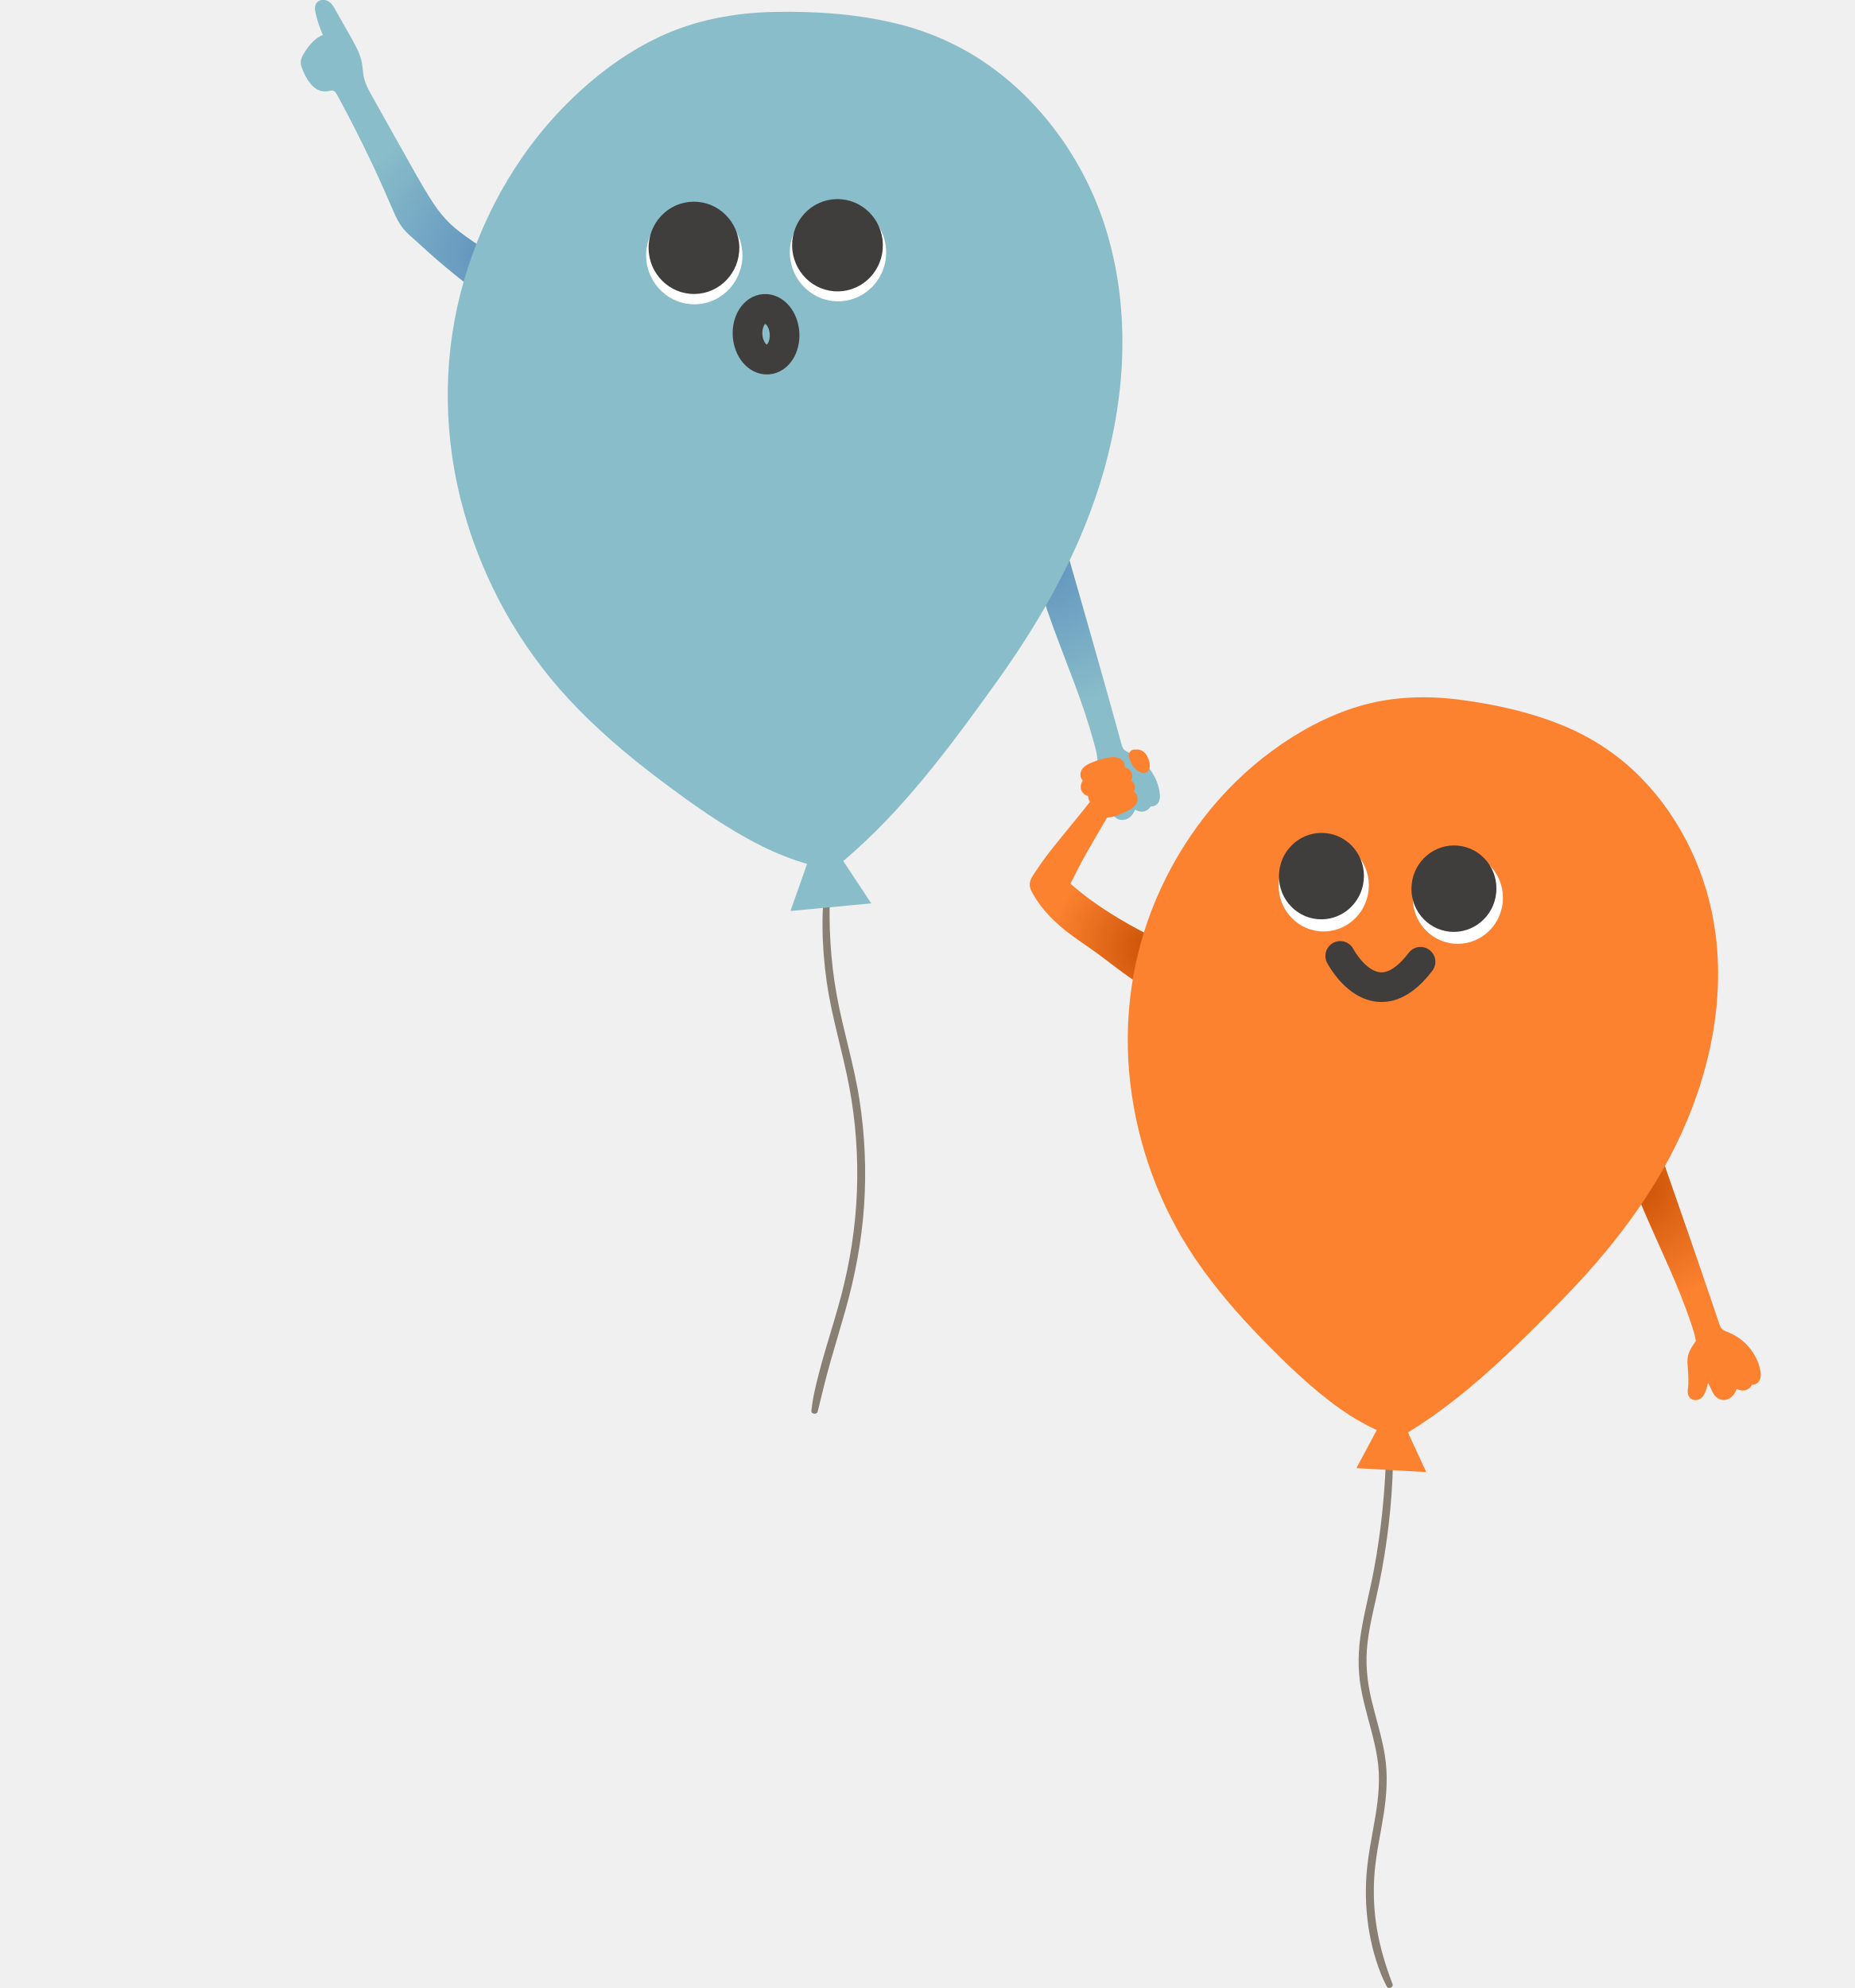
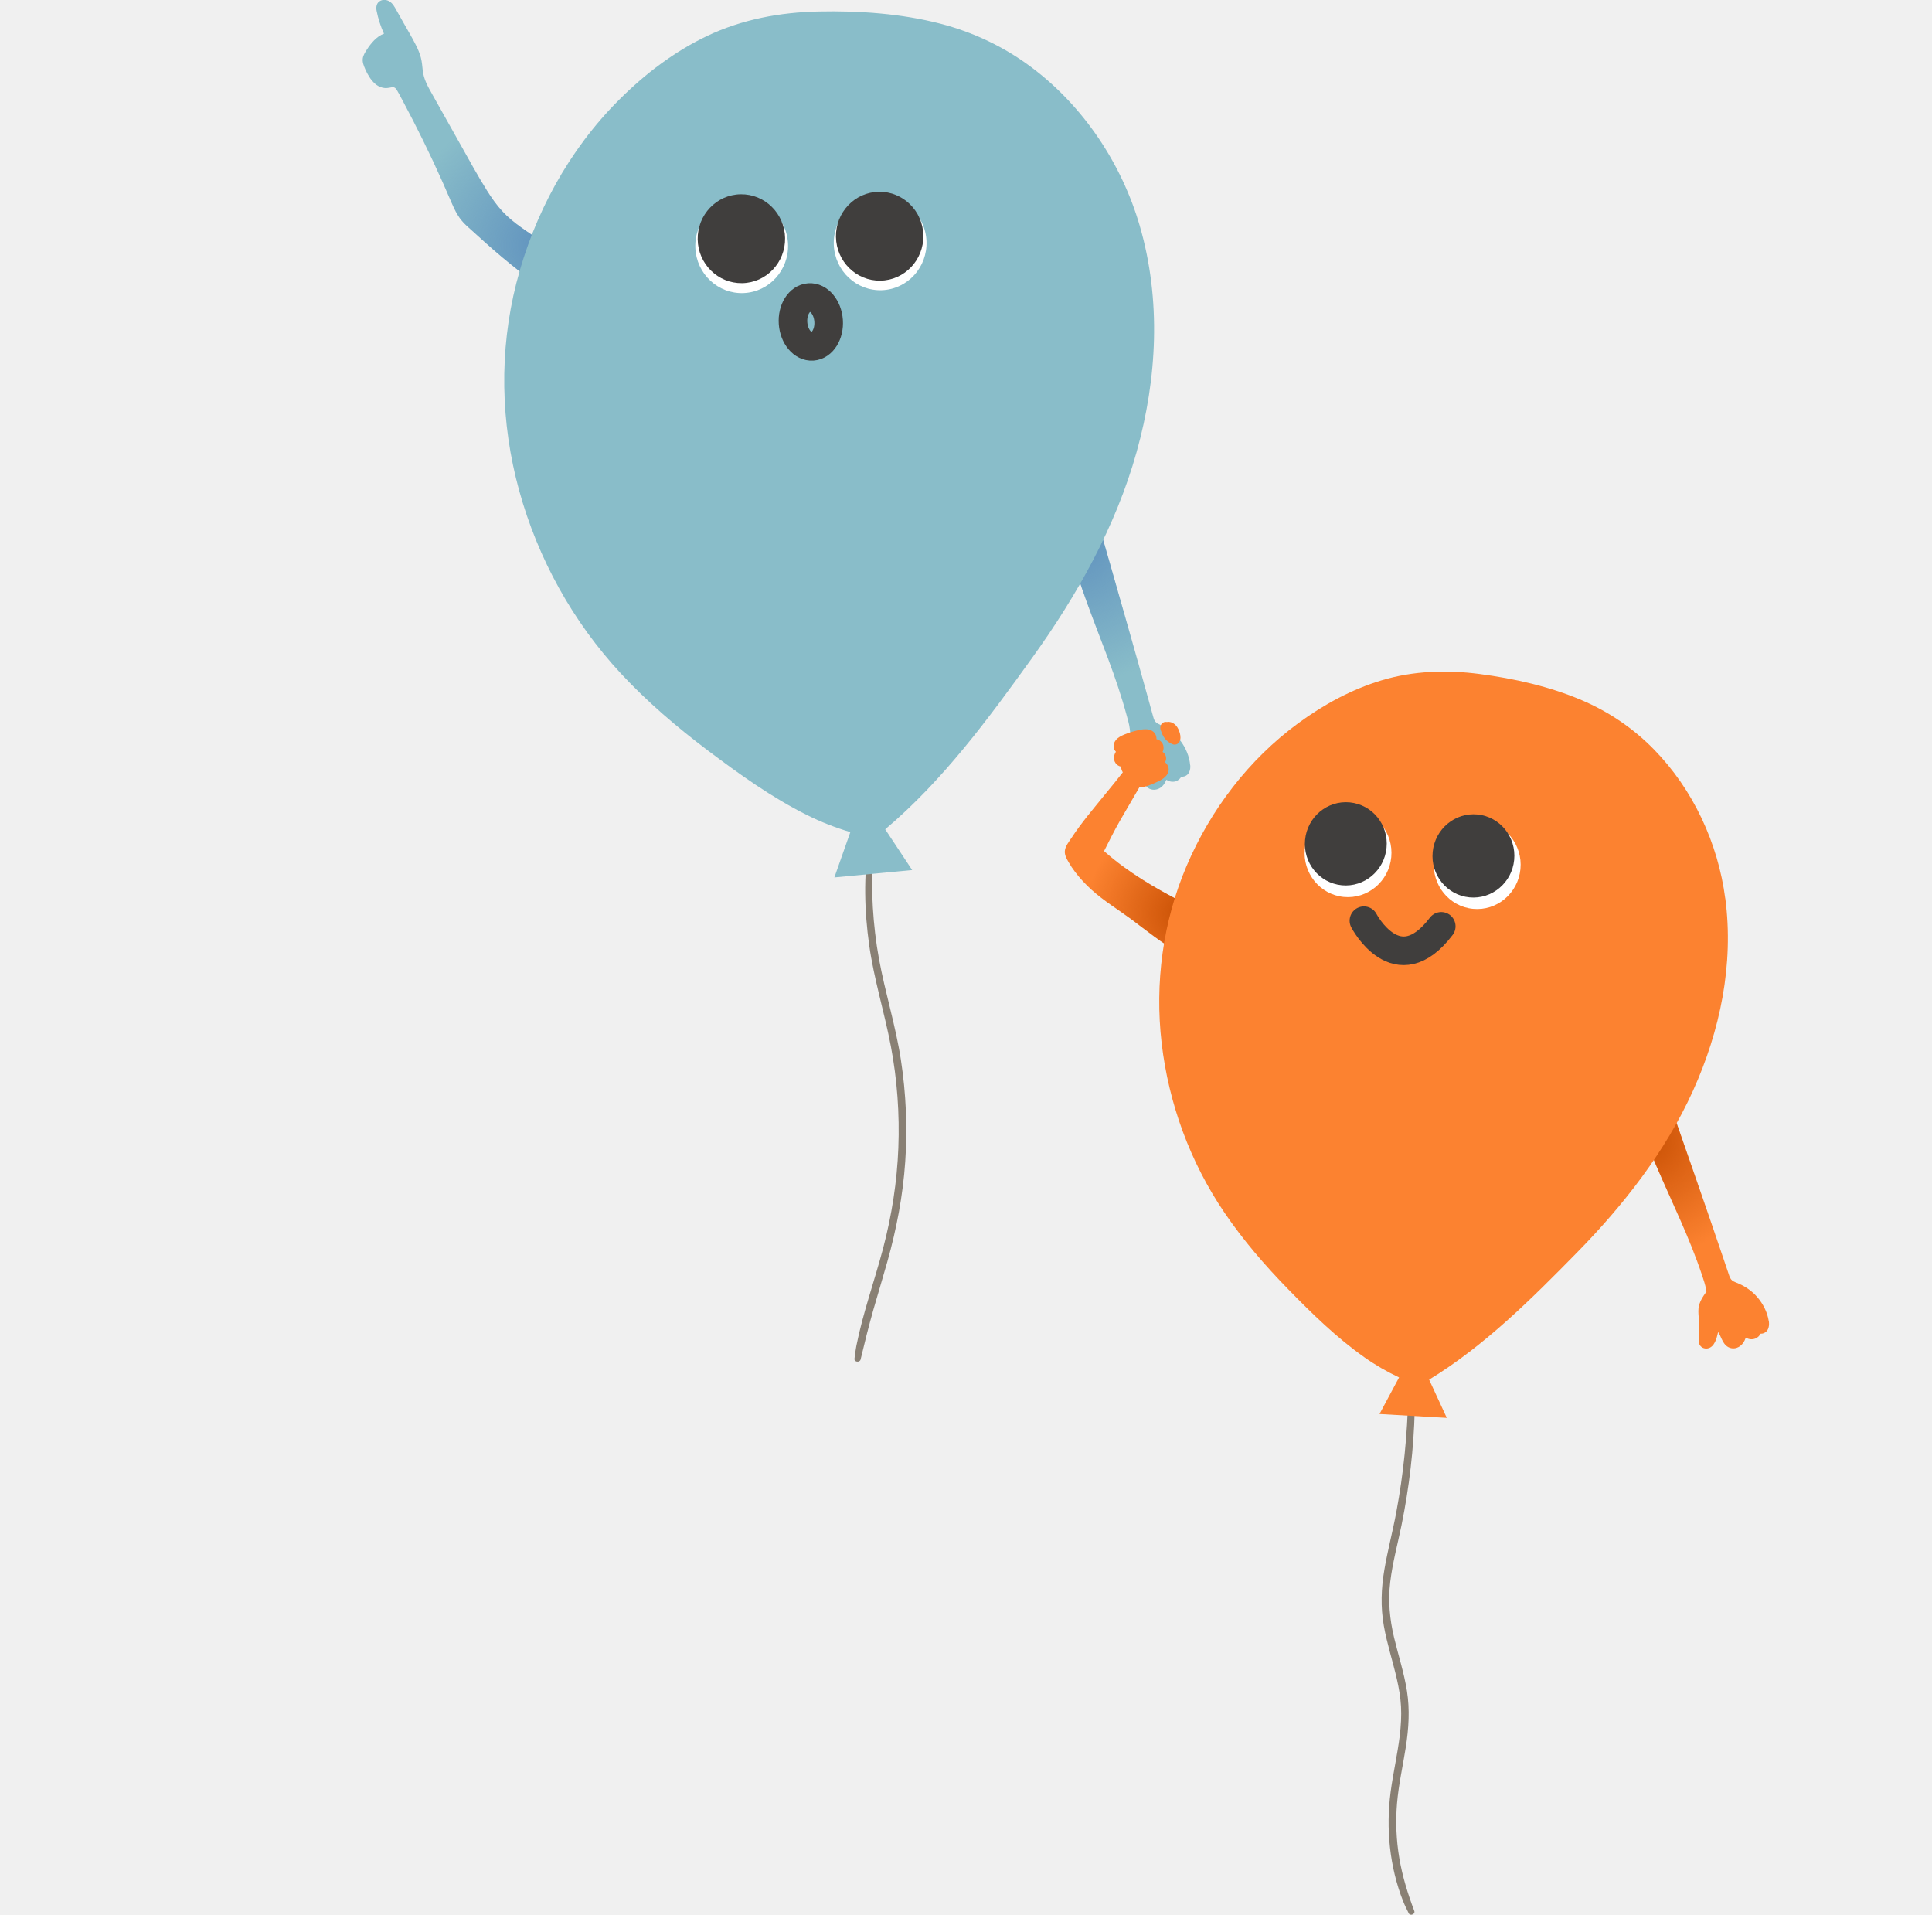
- <svg xmlns="http://www.w3.org/2000/svg" width="125" height="134" viewBox="0 0 125 134" fill="none">
+ <svg xmlns="http://www.w3.org/2000/svg" width="112" height="111" viewBox="0 0 125 134" fill="none">
  <g clip-path="url(#clip0_2_768)">
    <path d="M55.703 58.936C55.324 61.317 55.392 63.758 55.725 66.141C56.06 68.536 56.791 70.841 57.241 73.211C57.685 75.555 57.858 77.949 57.766 80.333C57.674 82.705 57.306 85.054 56.702 87.351C56.098 89.641 55.283 91.887 54.823 94.211C54.766 94.5 54.734 94.794 54.696 95.085C54.663 95.328 55.067 95.376 55.124 95.141C55.4 93.99 55.684 92.839 56.006 91.701C56.331 90.56 56.68 89.425 57 88.284C57.642 85.995 58.086 83.668 58.248 81.295C58.41 78.912 58.305 76.517 57.942 74.155C57.577 71.774 56.843 69.471 56.41 67.104C55.976 64.728 55.849 62.293 55.963 59.883C55.976 59.581 55.984 59.281 56.001 58.979C56.009 58.809 55.727 58.766 55.7 58.939L55.703 58.936Z" fill="#898074" />
    <path d="M93.431 93.556C93.512 94.912 93.48 96.285 93.45 97.641C93.42 99.019 93.336 100.392 93.198 101.761C93.06 103.12 92.868 104.474 92.616 105.817C92.365 107.165 92.01 108.494 91.78 109.845C91.555 111.161 91.509 112.461 91.742 113.779C91.964 115.041 92.37 116.26 92.654 117.509C92.798 118.14 92.909 118.776 92.944 119.423C92.979 120.094 92.938 120.771 92.86 121.437C92.7 122.772 92.391 124.083 92.216 125.415C91.88 127.963 92.142 130.643 93.087 133.043C93.201 133.334 93.345 133.617 93.483 133.898C93.588 134.111 93.956 133.96 93.873 133.736C93.418 132.539 93.039 131.304 92.825 130.042C92.611 128.777 92.559 127.483 92.665 126.205C92.776 124.881 93.076 123.581 93.28 122.268C93.483 120.955 93.567 119.652 93.358 118.334C93.158 117.069 92.757 115.848 92.459 114.602C92.151 113.313 92.031 112.037 92.189 110.719C92.348 109.371 92.711 108.052 92.982 106.725C93.25 105.404 93.464 104.072 93.618 102.732C93.929 100.027 94.019 97.28 93.767 94.567C93.734 94.23 93.694 93.893 93.664 93.556C93.65 93.41 93.426 93.408 93.434 93.556H93.431Z" fill="#898074" />
    <path d="M78.188 53.549C78.134 52.95 77.891 52.357 77.533 51.877C77.157 51.373 76.68 51.001 76.112 50.734C75.987 50.674 75.846 50.615 75.757 50.51C75.646 50.378 75.611 50.194 75.565 50.033C75.457 49.642 75.351 49.253 75.243 48.862C74.379 45.734 73.477 42.615 72.589 39.492C72.088 37.731 71.577 35.973 71.054 34.218C71.008 34.067 70.778 34.129 70.819 34.283C70.838 34.358 70.856 34.431 70.878 34.504L70.09 37.845C70.071 37.839 70.052 37.834 70.031 37.834C69.901 37.834 69.755 37.953 69.771 38.093C69.852 38.813 70.063 39.498 70.285 40.185C70.505 40.867 70.737 41.544 70.984 42.218C71.458 43.526 71.969 44.82 72.454 46.123C72.939 47.433 73.393 48.757 73.756 50.108C73.84 50.424 73.927 50.701 73.962 51.017C73.997 51.327 74.03 51.64 74.065 51.95C74.132 52.551 74.198 53.15 74.265 53.751C74.281 53.891 74.365 53.988 74.514 53.999C74.566 54.002 74.606 54.034 74.647 54.096C74.704 54.177 74.739 54.271 74.774 54.363C74.869 54.603 74.953 54.859 75.134 55.051C75.373 55.299 75.73 55.328 76.028 55.175C76.274 55.045 76.42 54.819 76.52 54.573C76.715 54.692 76.943 54.749 77.17 54.679C77.341 54.625 77.482 54.506 77.566 54.355C77.639 54.363 77.715 54.355 77.793 54.331C78.121 54.226 78.224 53.862 78.194 53.551L78.188 53.549Z" fill="#89BDC9" />
    <path d="M78.188 53.549C78.134 52.95 77.891 52.357 77.533 51.877C77.157 51.373 76.68 51.001 76.112 50.734C75.987 50.674 75.846 50.615 75.757 50.51C75.646 50.378 75.611 50.194 75.565 50.033C75.457 49.642 75.351 49.253 75.243 48.862C74.379 45.734 73.477 42.615 72.589 39.492C72.088 37.731 71.577 35.973 71.054 34.218C71.008 34.067 70.778 34.129 70.819 34.283C70.838 34.358 70.856 34.431 70.878 34.504L70.09 37.845C70.071 37.839 70.052 37.834 70.031 37.834C69.901 37.834 69.755 37.953 69.771 38.093C69.852 38.813 70.063 39.498 70.285 40.185C70.505 40.867 70.737 41.544 70.984 42.218C71.458 43.526 71.969 44.82 72.454 46.123C72.939 47.433 73.393 48.757 73.756 50.108C73.84 50.424 73.927 50.701 73.962 51.017C73.997 51.327 74.03 51.64 74.065 51.95C74.132 52.551 74.198 53.15 74.265 53.751C74.281 53.891 74.365 53.988 74.514 53.999C74.566 54.002 74.606 54.034 74.647 54.096C74.704 54.177 74.739 54.271 74.774 54.363C74.869 54.603 74.953 54.859 75.134 55.051C75.373 55.299 75.73 55.328 76.028 55.175C76.274 55.045 76.42 54.819 76.52 54.573C76.715 54.692 76.943 54.749 77.17 54.679C77.341 54.625 77.482 54.506 77.566 54.355C77.639 54.363 77.715 54.355 77.793 54.331C78.121 54.226 78.224 53.862 78.194 53.551L78.188 53.549Z" fill="url(#paint0_radial_2_768)" />
    <path d="M37.157 22.847L37.1 21.564C37.078 21.067 37.089 20.558 37.032 20.064C37.011 19.881 36.846 19.795 36.71 19.692C36.45 19.495 36.19 19.296 35.931 19.099C35.419 18.713 34.904 18.33 34.382 17.956C33.391 17.244 32.34 16.616 31.352 15.904C30.881 15.567 30.429 15.2 30.036 14.771C29.638 14.334 29.297 13.852 28.983 13.35C28.306 12.271 27.7 11.147 27.077 10.039C26.43 8.887 25.783 7.736 25.139 6.585C24.838 6.048 24.548 5.547 24.481 4.926C24.448 4.627 24.427 4.33 24.351 4.037C24.275 3.751 24.164 3.478 24.031 3.211C23.752 2.651 23.425 2.111 23.119 1.567C22.962 1.286 22.802 1.006 22.645 0.725C22.515 0.496 22.391 0.248 22.16 0.102C21.965 -0.022 21.708 -0.049 21.503 0.062C21.243 0.2 21.199 0.493 21.251 0.758C21.359 1.305 21.538 1.85 21.768 2.359C21.253 2.54 20.839 3.047 20.558 3.489C20.439 3.675 20.314 3.872 20.284 4.096C20.249 4.352 20.355 4.603 20.455 4.835C20.617 5.21 20.828 5.574 21.134 5.851C21.286 5.989 21.47 6.089 21.67 6.137C21.887 6.191 22.082 6.153 22.299 6.11C22.51 6.067 22.591 6.175 22.697 6.347C22.837 6.577 22.956 6.822 23.084 7.059C23.582 7.987 24.061 8.925 24.524 9.869C24.998 10.834 25.453 11.808 25.891 12.789C26.1 13.258 26.3 13.728 26.506 14.2C26.687 14.617 26.888 15.038 27.175 15.397C27.413 15.693 27.713 15.944 27.998 16.198C28.301 16.47 28.601 16.745 28.905 17.017C29.655 17.691 30.432 18.336 31.225 18.961C33.025 20.382 34.902 21.704 36.716 23.106C36.924 23.265 37.176 23.079 37.165 22.847H37.157Z" fill="#89BDC9" />
    <path d="M37.157 22.847L37.1 21.564C37.078 21.067 37.089 20.558 37.032 20.064C37.011 19.881 36.846 19.795 36.71 19.692C36.45 19.495 36.19 19.296 35.931 19.099C35.419 18.713 34.904 18.33 34.382 17.956C33.391 17.244 32.34 16.616 31.352 15.904C30.881 15.567 30.429 15.2 30.036 14.771C29.638 14.334 29.297 13.852 28.983 13.35C28.306 12.271 27.7 11.147 27.077 10.039C26.43 8.887 25.783 7.736 25.139 6.585C24.838 6.048 24.548 5.547 24.481 4.926C24.448 4.627 24.427 4.33 24.351 4.037C24.275 3.751 24.164 3.478 24.031 3.211C23.752 2.651 23.425 2.111 23.119 1.567C22.962 1.286 22.802 1.006 22.645 0.725C22.515 0.496 22.391 0.248 22.16 0.102C21.965 -0.022 21.708 -0.049 21.503 0.062C21.243 0.2 21.199 0.493 21.251 0.758C21.359 1.305 21.538 1.85 21.768 2.359C21.253 2.54 20.839 3.047 20.558 3.489C20.439 3.675 20.314 3.872 20.284 4.096C20.249 4.352 20.355 4.603 20.455 4.835C20.617 5.21 20.828 5.574 21.134 5.851C21.286 5.989 21.47 6.089 21.67 6.137C21.887 6.191 22.082 6.153 22.299 6.11C22.51 6.067 22.591 6.175 22.697 6.347C22.837 6.577 22.956 6.822 23.084 7.059C23.582 7.987 24.061 8.925 24.524 9.869C24.998 10.834 25.453 11.808 25.891 12.789C26.1 13.258 26.3 13.728 26.506 14.2C26.687 14.617 26.888 15.038 27.175 15.397C27.413 15.693 27.713 15.944 27.998 16.198C28.301 16.47 28.601 16.745 28.905 17.017C29.655 17.691 30.432 18.336 31.225 18.961C33.025 20.382 34.902 21.704 36.716 23.106C36.924 23.265 37.176 23.079 37.165 22.847H37.157Z" fill="url(#paint1_radial_2_768)" />
    <path d="M74.658 15.799C73.393 11.452 70.727 7.442 67.088 4.713C65.171 3.276 63.013 2.252 60.693 1.653C57.942 0.944 55.007 0.744 52.175 0.804C49.484 0.86 46.817 1.356 44.378 2.518C42.074 3.616 40.03 5.177 38.232 6.973C34.704 10.495 32.259 15 31.033 19.808C29.82 24.565 29.925 29.599 31.228 34.326C32.538 39.085 34.98 43.507 38.348 47.134C40.195 49.121 42.266 50.887 44.432 52.521C46.628 54.174 48.896 55.803 51.363 57.035C52.343 57.526 53.358 57.92 54.406 58.233L53.288 61.406L58.733 60.889L56.846 58.038C60.871 54.644 64.05 50.321 67.118 46.055C70.277 41.666 72.979 36.855 74.441 31.629C75.884 26.471 76.166 20.978 74.658 15.799Z" fill="#89BDC9" />
    <path d="M79.06 63.828C77.116 62.906 75.202 61.897 73.466 60.619C73.014 60.287 72.581 59.931 72.162 59.562C72.519 58.853 72.871 58.144 73.266 57.453C73.605 56.863 73.948 56.275 74.292 55.684C74.471 55.374 74.65 55.067 74.831 54.757C74.92 54.603 75.01 54.447 75.099 54.293C75.145 54.215 75.188 54.137 75.234 54.061C75.248 54.039 75.261 54.018 75.275 53.996C75.294 53.98 75.302 53.972 75.305 53.967C75.614 53.921 75.608 53.43 75.281 53.449C75.156 53.454 75.058 53.5 74.977 53.565L74.466 53.32C74.531 53.19 74.355 53.061 74.249 53.166C73.756 53.649 73.35 54.22 72.914 54.757C72.486 55.28 72.059 55.806 71.631 56.329C71.219 56.828 70.816 57.332 70.431 57.852C70.242 58.108 70.061 58.367 69.885 58.634C69.719 58.888 69.495 59.163 69.43 59.465C69.362 59.783 69.525 60.069 69.679 60.336C69.817 60.576 69.971 60.805 70.136 61.023C70.483 61.482 70.878 61.902 71.306 62.288C72.164 63.059 73.15 63.65 74.073 64.335C75.15 65.135 76.185 65.993 77.368 66.64C77.487 66.705 77.66 66.675 77.728 66.546C78.153 65.729 78.63 64.939 79.158 64.184C79.233 64.073 79.185 63.882 79.063 63.825L79.06 63.828Z" fill="#FC8230" />
    <path d="M79.06 63.828C77.116 62.906 75.202 61.897 73.466 60.619C73.014 60.287 72.581 59.931 72.162 59.562C72.519 58.853 72.871 58.144 73.266 57.453C73.605 56.863 73.948 56.275 74.292 55.684C74.471 55.374 74.65 55.067 74.831 54.757C74.92 54.603 75.01 54.447 75.099 54.293C75.145 54.215 75.188 54.137 75.234 54.061C75.248 54.039 75.261 54.018 75.275 53.996C75.294 53.98 75.302 53.972 75.305 53.967C75.614 53.921 75.608 53.43 75.281 53.449C75.156 53.454 75.058 53.5 74.977 53.565L74.466 53.32C74.531 53.19 74.355 53.061 74.249 53.166C73.756 53.649 73.35 54.22 72.914 54.757C72.486 55.28 72.059 55.806 71.631 56.329C71.219 56.828 70.816 57.332 70.431 57.852C70.242 58.108 70.061 58.367 69.885 58.634C69.719 58.888 69.495 59.163 69.43 59.465C69.362 59.783 69.525 60.069 69.679 60.336C69.817 60.576 69.971 60.805 70.136 61.023C70.483 61.482 70.878 61.902 71.306 62.288C72.164 63.059 73.15 63.65 74.073 64.335C75.15 65.135 76.185 65.993 77.368 66.64C77.487 66.705 77.66 66.675 77.728 66.546C78.153 65.729 78.63 64.939 79.158 64.184C79.233 64.073 79.185 63.882 79.063 63.825L79.06 63.828Z" fill="url(#paint2_radial_2_768)" />
    <path d="M118.673 92.423C118.578 91.828 118.28 91.251 117.89 90.792C117.492 90.323 116.986 89.991 116.42 89.765C116.285 89.711 116.136 89.654 116.044 89.535C115.941 89.406 115.898 89.228 115.846 89.077C115.716 88.692 115.584 88.303 115.454 87.918C114.417 84.849 113.339 81.794 112.278 78.734C111.679 77.008 111.076 75.282 110.442 73.567C110.393 73.432 110.16 73.51 110.204 73.648C110.228 73.729 110.255 73.812 110.282 73.893L109.692 77.245C109.524 77.226 109.335 77.35 109.373 77.566C109.494 78.278 109.754 78.955 110.012 79.626C110.266 80.284 110.531 80.937 110.81 81.584C111.357 82.859 111.939 84.121 112.497 85.394C113.055 86.669 113.585 87.961 114.024 89.282C114.127 89.595 114.235 89.9 114.289 90.22C114.3 90.277 114.308 90.334 114.319 90.39C114.067 90.746 113.813 91.118 113.764 91.552C113.732 91.838 113.778 92.14 113.794 92.429C113.81 92.717 113.824 93.006 113.813 93.292C113.805 93.534 113.723 93.823 113.818 94.058C113.91 94.287 114.149 94.408 114.392 94.368C114.893 94.284 115.034 93.656 115.134 93.227C115.134 93.227 115.137 93.23 115.139 93.232C115.204 93.311 115.248 93.413 115.294 93.51C115.397 93.734 115.494 93.974 115.673 94.149C115.914 94.381 116.263 94.432 116.561 94.273C116.826 94.13 116.972 93.888 117.07 93.621C117.281 93.728 117.519 93.769 117.752 93.672C117.915 93.602 118.034 93.483 118.101 93.34C118.191 93.34 118.28 93.324 118.361 93.286C118.686 93.135 118.732 92.744 118.681 92.429L118.673 92.423Z" fill="#FC8230" />
    <path d="M118.673 92.423C118.578 91.828 118.28 91.251 117.89 90.792C117.492 90.323 116.986 89.991 116.42 89.765C116.285 89.711 116.136 89.654 116.044 89.535C115.941 89.406 115.898 89.228 115.846 89.077C115.716 88.692 115.584 88.303 115.454 87.918C114.417 84.849 113.339 81.794 112.278 78.734C111.679 77.008 111.076 75.282 110.442 73.567C110.393 73.432 110.16 73.51 110.204 73.648C110.228 73.729 110.255 73.812 110.282 73.893L109.692 77.245C109.524 77.226 109.335 77.35 109.373 77.566C109.494 78.278 109.754 78.955 110.012 79.626C110.266 80.284 110.531 80.937 110.81 81.584C111.357 82.859 111.939 84.121 112.497 85.394C113.055 86.669 113.585 87.961 114.024 89.282C114.127 89.595 114.235 89.9 114.289 90.22C114.3 90.277 114.308 90.334 114.319 90.39C114.067 90.746 113.813 91.118 113.764 91.552C113.732 91.838 113.778 92.14 113.794 92.429C113.81 92.717 113.824 93.006 113.813 93.292C113.805 93.534 113.723 93.823 113.818 94.058C113.91 94.287 114.149 94.408 114.392 94.368C114.893 94.284 115.034 93.656 115.134 93.227C115.134 93.227 115.137 93.23 115.139 93.232C115.204 93.311 115.248 93.413 115.294 93.51C115.397 93.734 115.494 93.974 115.673 94.149C115.914 94.381 116.263 94.432 116.561 94.273C116.826 94.13 116.972 93.888 117.07 93.621C117.281 93.728 117.519 93.769 117.752 93.672C117.915 93.602 118.034 93.483 118.101 93.34C118.191 93.34 118.28 93.324 118.361 93.286C118.686 93.135 118.732 92.744 118.681 92.429L118.673 92.423Z" fill="url(#paint3_radial_2_768)" />
    <path d="M115.635 62.876C115.129 59.006 113.382 55.242 110.64 52.443C109.197 50.968 107.491 49.814 105.593 49.002C103.343 48.04 100.869 47.487 98.445 47.169C96.147 46.867 93.805 46.943 91.577 47.614C89.47 48.25 87.524 49.313 85.756 50.61C82.287 53.152 79.61 56.671 77.934 60.611C76.274 64.507 75.703 68.811 76.193 73.009C76.686 77.234 78.186 81.322 80.579 84.852C81.892 86.788 83.424 88.562 85.057 90.234C86.711 91.93 88.43 93.61 90.372 94.982C91.143 95.527 91.956 95.996 92.808 96.398L91.439 98.957L96.147 99.227L94.912 96.552C98.789 94.184 102.065 90.913 105.238 87.68C108.506 84.353 111.441 80.605 113.374 76.342C115.28 72.133 116.244 67.489 115.64 62.881L115.635 62.876Z" fill="#FC8230" />
    <path d="M46.936 20.509C48.727 20.436 50.119 18.901 50.045 17.08C49.971 15.259 48.458 13.841 46.667 13.914C44.875 13.986 43.483 15.521 43.558 17.343C43.632 19.164 45.145 20.582 46.936 20.509Z" fill="white" />
    <path d="M49.839 16.656C49.868 18.374 48.523 19.789 46.833 19.816C45.144 19.843 43.752 18.473 43.722 16.756C43.693 15.038 45.038 13.622 46.728 13.595C48.417 13.569 49.809 14.938 49.839 16.656Z" fill="#403E3D" />
    <path d="M56.626 20.308C58.417 20.235 59.809 18.7 59.735 16.879C59.661 15.058 58.149 13.64 56.357 13.712C54.566 13.784 53.174 15.319 53.248 17.141C53.322 18.962 54.834 20.38 56.626 20.308Z" fill="white" />
    <path d="M59.515 16.481C59.545 18.198 58.199 19.614 56.51 19.641C54.82 19.668 53.429 18.298 53.399 16.58C53.369 14.863 54.715 13.447 56.404 13.42C58.094 13.393 59.485 14.763 59.515 16.481Z" fill="#403E3D" />
    <path d="M50.396 22.618C50.464 23.562 51.073 24.287 51.761 24.238C52.449 24.19 52.952 23.386 52.885 22.443C52.817 21.499 52.208 20.773 51.52 20.822C50.832 20.87 50.329 21.674 50.396 22.618Z" stroke="#403E3D" stroke-width="2" stroke-linecap="round" stroke-linejoin="round" />
    <path d="M92.262 59.985C92.096 61.684 90.61 62.932 88.939 62.771C87.269 62.609 86.048 61.099 86.21 59.4C86.376 57.701 87.862 56.453 89.532 56.615C91.203 56.776 92.424 58.286 92.262 59.985Z" fill="white" />
    <path d="M91.931 59.33C91.777 60.932 90.375 62.107 88.799 61.954C87.223 61.8 86.073 60.379 86.23 58.777C86.384 57.175 87.786 56 89.362 56.154C90.938 56.307 92.088 57.728 91.931 59.33Z" fill="#403E3D" />
    <path d="M101.302 60.818C101.137 62.517 99.65 63.766 97.98 63.604C96.309 63.442 95.088 61.932 95.251 60.233C95.416 58.535 96.902 57.286 98.573 57.448C100.243 57.61 101.464 59.12 101.302 60.818Z" fill="white" />
    <path d="M100.863 60.177C100.709 61.778 99.306 62.954 97.731 62.8C96.155 62.647 95.004 61.225 95.161 59.624C95.316 58.022 96.718 56.846 98.294 57C99.87 57.154 101.02 58.575 100.863 60.177Z" fill="#403E3D" />
    <path d="M90.347 64.434C90.347 64.434 92.67 68.9 95.76 64.828" stroke="#403E3D" stroke-width="2" stroke-linecap="round" stroke-linejoin="round" />
    <path d="M73.231 52.605C73.009 52.529 72.952 52.219 73.063 52.014C73.174 51.809 73.396 51.694 73.61 51.602C73.965 51.451 74.336 51.34 74.715 51.27C74.969 51.222 75.259 51.2 75.467 51.351C75.676 51.502 75.695 51.898 75.446 51.982C75.649 51.845 75.966 51.923 76.079 52.141C76.193 52.36 76.079 52.662 75.849 52.751C76.022 52.67 76.247 52.802 76.293 52.985C76.339 53.171 76.225 53.373 76.055 53.462C76.296 53.371 76.534 53.681 76.472 53.932C76.409 54.18 76.174 54.344 75.944 54.463C75.651 54.614 75.34 54.73 75.023 54.822C74.801 54.886 74.555 54.937 74.346 54.838C74.138 54.741 74.024 54.428 74.195 54.274C73.781 54.279 73.445 53.8 73.594 53.414C73.388 53.541 73.098 53.341 73.069 53.104C73.039 52.864 73.196 52.637 73.385 52.489" fill="#FC8230" />
    <path d="M73.299 52.489C73.052 52.373 73.245 52.039 73.396 51.934C73.645 51.758 73.975 51.664 74.265 51.583C74.541 51.505 74.869 51.4 75.159 51.443C75.264 51.459 75.375 51.502 75.413 51.61C75.427 51.648 75.448 51.769 75.394 51.791L75.551 52.16C75.659 52.095 75.827 52.109 75.898 52.227C75.979 52.365 75.879 52.519 75.749 52.578C75.54 52.672 75.689 53.023 75.906 52.947C75.987 52.918 76.079 52.95 76.101 53.042C76.128 53.147 76.036 53.244 75.957 53.29C75.765 53.406 75.89 53.721 76.112 53.657C76.19 53.635 76.244 53.705 76.269 53.773C76.304 53.87 76.261 53.959 76.198 54.034C76.039 54.228 75.754 54.339 75.527 54.431C75.272 54.533 74.988 54.646 74.715 54.676C74.604 54.689 74.468 54.689 74.387 54.603C74.346 54.56 74.303 54.474 74.352 54.425C74.482 54.288 74.387 54.066 74.2 54.061C73.91 54.053 73.718 53.735 73.808 53.473C73.873 53.282 73.645 53.15 73.488 53.228C73.391 53.276 73.293 53.133 73.29 53.053C73.28 52.885 73.429 52.742 73.548 52.643C73.767 52.462 73.453 52.155 73.236 52.333C72.963 52.559 72.749 52.942 72.906 53.295C73.044 53.603 73.401 53.756 73.707 53.6L73.388 53.355C73.207 53.889 73.642 54.471 74.2 54.484L74.049 54.12C73.772 54.42 73.938 54.892 74.295 55.04C74.75 55.226 75.326 54.959 75.743 54.781C76.112 54.622 76.583 54.398 76.672 53.964C76.751 53.581 76.412 53.152 76.003 53.268L76.158 53.635C76.409 53.484 76.577 53.182 76.475 52.891C76.38 52.621 76.066 52.459 75.795 52.556L75.952 52.926C76.282 52.778 76.434 52.338 76.247 52.023C76.06 51.707 75.646 51.629 75.346 51.809C75.159 51.923 75.283 52.271 75.502 52.179C75.871 52.025 75.936 51.548 75.665 51.262C75.324 50.898 74.723 51.052 74.306 51.16C74.054 51.224 73.808 51.308 73.567 51.41C73.35 51.502 73.133 51.613 72.982 51.799C72.727 52.114 72.795 52.586 73.196 52.737C73.339 52.791 73.439 52.556 73.301 52.492L73.299 52.489Z" fill="#FC8230" />
    <path d="M76.713 50.723C76.537 50.728 76.296 50.788 76.209 50.958C76.123 51.127 76.217 51.365 76.307 51.521C76.385 51.656 76.488 51.78 76.61 51.877C76.677 51.931 76.748 51.982 76.826 52.023C76.916 52.068 77.016 52.12 77.122 52.112C77.382 52.095 77.509 51.853 77.509 51.618C77.509 51.41 77.447 51.211 77.36 51.025C77.281 50.858 77.159 50.704 77 50.612C76.905 50.556 76.799 50.526 76.688 50.518C76.529 50.507 76.399 50.593 76.35 50.745C76.282 50.955 76.361 51.197 76.469 51.378C76.572 51.551 76.718 51.696 76.891 51.799C77.065 51.901 77.314 51.729 77.251 51.524C77.143 51.17 76.916 50.828 76.607 50.618C76.461 50.518 76.261 50.55 76.166 50.701C76.093 50.815 76.104 50.974 76.133 51.098C76.185 51.295 76.299 51.499 76.437 51.645C76.502 51.715 76.583 51.777 76.667 51.818C76.786 51.872 76.929 51.92 77.057 51.866C77.214 51.801 77.27 51.64 77.249 51.481C77.235 51.37 77.181 51.27 77.132 51.173C77.089 51.087 77.043 51.001 76.994 50.917C76.943 50.828 76.889 50.734 76.816 50.661C76.629 50.475 76.299 50.461 76.155 50.707C76.028 50.925 76.128 51.181 76.277 51.359C76.399 51.508 76.58 51.605 76.753 51.683C76.864 51.731 77.011 51.718 77.073 51.599C77.127 51.497 77.108 51.335 76.989 51.281C76.937 51.257 76.886 51.233 76.835 51.206C76.81 51.192 76.786 51.176 76.761 51.162C76.751 51.157 76.743 51.149 76.732 51.144C76.724 51.138 76.713 51.13 76.705 51.125L76.726 51.141C76.705 51.127 76.683 51.103 76.664 51.084C76.653 51.074 76.645 51.065 76.634 51.055C76.615 51.033 76.626 51.025 76.634 51.057C76.629 51.036 76.602 51.009 76.591 50.987C76.588 50.979 76.583 50.963 76.577 50.958C76.591 50.987 76.591 50.993 76.583 50.968V50.955C76.583 50.955 76.577 50.944 76.575 50.941C76.569 50.914 76.572 50.922 76.575 50.96V50.931C76.572 50.882 76.567 50.974 76.575 50.944C76.577 50.925 76.594 50.901 76.567 50.955C76.588 50.914 76.537 50.987 76.558 50.966C76.572 50.952 76.52 50.993 76.512 50.993C76.464 51.006 76.477 50.993 76.499 50.995C76.464 50.99 76.458 50.99 76.485 50.995C76.458 50.982 76.45 50.979 76.466 50.987C76.501 51.011 76.48 50.982 76.466 50.987C76.466 50.987 76.488 51.009 76.491 51.014C76.531 51.055 76.469 50.974 76.499 51.025C76.504 51.036 76.512 51.047 76.518 51.057C76.556 51.119 76.591 51.181 76.626 51.243C76.659 51.3 76.688 51.359 76.715 51.419C76.729 51.448 76.751 51.481 76.759 51.513C76.745 51.464 76.753 51.497 76.759 51.508C76.759 51.516 76.778 51.586 76.772 51.548V51.535C76.772 51.562 76.772 51.559 76.772 51.524L76.786 51.497L76.932 51.408C76.992 51.405 76.951 51.408 76.929 51.405C76.924 51.405 76.894 51.394 76.894 51.394C76.894 51.394 76.94 51.416 76.894 51.394C76.881 51.386 76.867 51.381 76.853 51.373C76.848 51.37 76.826 51.359 76.824 51.351C76.848 51.37 76.851 51.373 76.829 51.357C76.821 51.351 76.816 51.346 76.808 51.338C76.786 51.319 76.77 51.297 76.751 51.276C76.71 51.23 76.775 51.316 76.743 51.265C76.737 51.254 76.729 51.243 76.721 51.233C76.686 51.176 76.656 51.117 76.629 51.055C76.613 51.02 76.648 51.108 76.629 51.047C76.623 51.033 76.618 51.02 76.615 51.009C76.61 50.99 76.604 50.968 76.599 50.949C76.594 50.925 76.583 50.928 76.599 50.955C76.599 50.955 76.599 50.887 76.599 50.928V50.941C76.626 50.834 76.54 50.863 76.336 51.028C76.385 51.052 76.309 51.001 76.336 51.025C76.353 51.038 76.369 51.052 76.385 51.065C76.434 51.108 76.483 51.154 76.526 51.206C76.534 51.214 76.542 51.224 76.55 51.233C76.556 51.238 76.596 51.295 76.577 51.265C76.556 51.233 76.588 51.281 76.591 51.284C76.602 51.297 76.613 51.313 76.621 51.327C76.656 51.381 76.691 51.44 76.718 51.497C76.726 51.513 76.734 51.529 76.74 51.545C76.761 51.591 76.724 51.502 76.743 51.553C76.756 51.586 76.767 51.621 76.778 51.656L77.138 51.381C77.113 51.367 77.089 51.351 77.065 51.335C77.029 51.311 77.065 51.338 77.073 51.343C77.062 51.335 77.051 51.324 77.04 51.316C77.021 51.3 77.002 51.281 76.984 51.262C76.975 51.254 76.967 51.246 76.959 51.238C76.954 51.233 76.908 51.181 76.932 51.208C76.956 51.235 76.921 51.195 76.918 51.192C76.913 51.181 76.905 51.173 76.9 51.162C76.883 51.138 76.87 51.114 76.856 51.087C76.851 51.076 76.845 51.065 76.84 51.055C76.821 51.014 76.84 51.06 76.843 51.065C76.826 51.038 76.818 50.998 76.81 50.968C76.808 50.955 76.799 50.936 76.799 50.92C76.799 50.974 76.799 50.936 76.799 50.925C76.799 50.925 76.799 50.86 76.799 50.898C76.799 50.939 76.805 50.871 76.808 50.874L76.729 50.933C76.637 50.976 76.618 50.998 76.669 50.993H76.688C76.659 50.987 76.653 50.987 76.672 50.993C76.688 50.995 76.702 50.998 76.718 51.003L76.737 51.009C76.761 51.017 76.761 51.017 76.732 51.006C76.753 51.006 76.778 51.033 76.797 51.044C76.848 51.074 76.767 51.011 76.808 51.052C76.816 51.06 76.826 51.068 76.835 51.076C76.843 51.084 76.851 51.095 76.859 51.103C76.859 51.103 76.897 51.152 76.875 51.122C76.853 51.092 76.889 51.144 76.889 51.144C76.9 51.16 76.908 51.176 76.918 51.192C76.932 51.216 76.946 51.241 76.956 51.265C76.962 51.278 76.97 51.292 76.975 51.308C76.973 51.3 76.959 51.265 76.975 51.308C77 51.373 77.021 51.44 77.035 51.508C77.035 51.508 77.046 51.572 77.04 51.54C77.035 51.508 77.04 51.572 77.04 51.572C77.04 51.599 77.043 51.626 77.04 51.653C77.04 51.656 77.029 51.712 77.04 51.68C77.049 51.645 77.032 51.704 77.032 51.704C77.043 51.667 77.04 51.686 77.032 51.699C77.054 51.675 77.054 51.672 77.038 51.688L77.059 51.672C77.027 51.696 77.073 51.667 77.086 51.664C77.097 51.664 77.154 51.669 77.108 51.661C77.1 51.661 77.062 51.648 77.113 51.664C77.1 51.659 77.086 51.653 77.076 51.645C77.024 51.621 76.975 51.591 76.929 51.562C76.91 51.548 76.883 51.535 76.867 51.518C76.897 51.551 76.883 51.529 76.873 51.521C76.862 51.513 76.851 51.502 76.84 51.494C76.797 51.456 76.759 51.416 76.721 51.373C76.713 51.365 76.691 51.332 76.718 51.373C76.707 51.359 76.699 51.346 76.688 51.332C76.672 51.308 76.656 51.286 76.642 51.262C76.623 51.233 76.607 51.203 76.594 51.173C76.588 51.162 76.583 51.154 76.58 51.144C76.556 51.095 76.594 51.187 76.572 51.127C76.567 51.114 76.561 51.1 76.561 51.09C76.561 51.108 76.561 51.106 76.561 51.082C76.561 51.09 76.561 51.098 76.561 51.103C76.564 51.111 76.534 51.136 76.561 51.106C76.575 51.092 76.588 51.082 76.602 51.068C76.632 51.041 76.691 51.003 76.743 50.984C76.805 50.963 76.845 50.909 76.837 50.842C76.829 50.779 76.775 50.726 76.707 50.728L76.713 50.723Z" fill="#FC8230" />
  </g>
  <defs>
    <radialGradient id="paint0_radial_2_768" cx="0" cy="0" r="1" gradientUnits="userSpaceOnUse" gradientTransform="translate(70.223 38.0496) scale(9.7847 9.74496)">
      <stop stop-color="#5C8EBD" stop-opacity="0.9" />
      <stop offset="1" stop-color="#5C8EBD" stop-opacity="0" />
    </radialGradient>
    <radialGradient id="paint1_radial_2_768" cx="0" cy="0" r="1" gradientUnits="userSpaceOnUse" gradientTransform="translate(32.9983 17.1602) scale(9.84427 9.80429)">
      <stop stop-color="#5C8EBD" stop-opacity="0.9" />
      <stop offset="1" stop-color="#5C8EBD" stop-opacity="0" />
    </radialGradient>
    <radialGradient id="paint2_radial_2_768" cx="0" cy="0" r="1" gradientUnits="userSpaceOnUse" gradientTransform="translate(77.6008 63.949) scale(6.73341 6.70607)">
      <stop stop-color="#C54C00" stop-opacity="0.9" />
      <stop offset="1" stop-color="#C54C00" stop-opacity="0" />
    </radialGradient>
    <radialGradient id="paint3_radial_2_768" cx="0" cy="0" r="1" gradientUnits="userSpaceOnUse" gradientTransform="translate(110.228 79.8256) scale(8.2171 8.18372)">
      <stop stop-color="#C54C00" stop-opacity="0.9" />
      <stop offset="1" stop-color="#C54C00" stop-opacity="0" />
    </radialGradient>
    <clipPath id="clip0_2_768">
      <rect width="125" height="134" fill="white" />
    </clipPath>
  </defs>
</svg>
